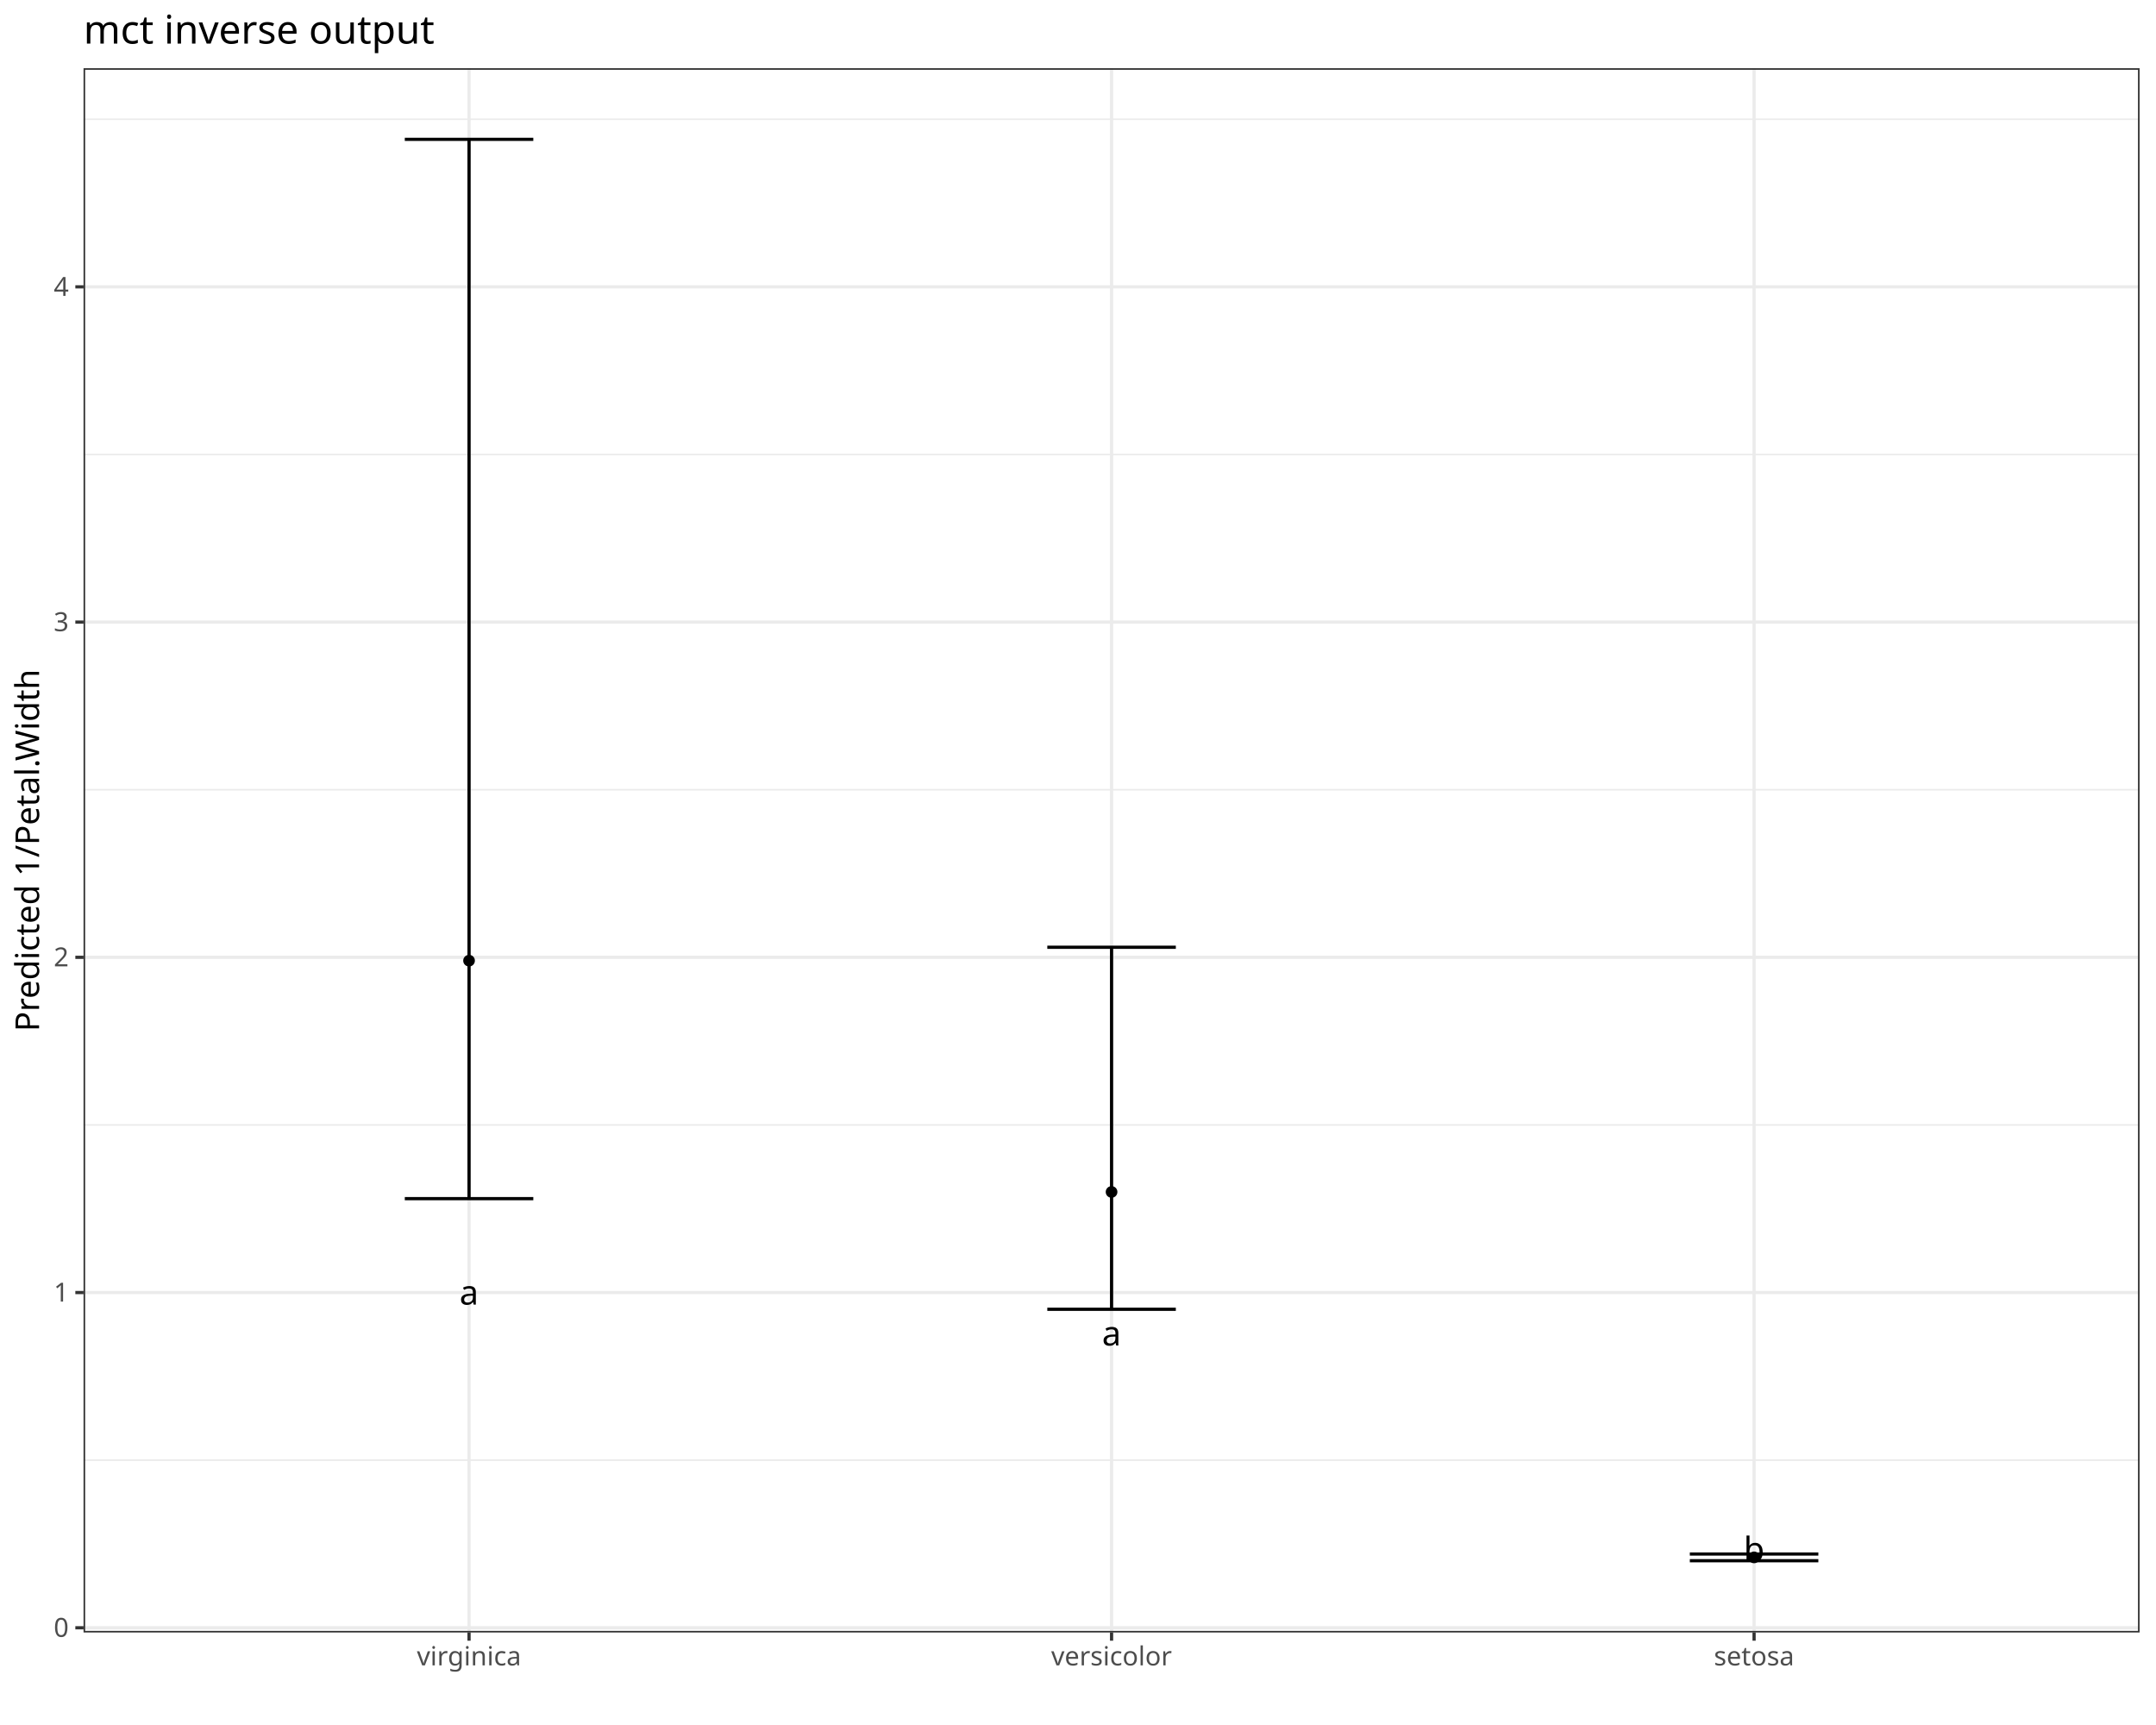
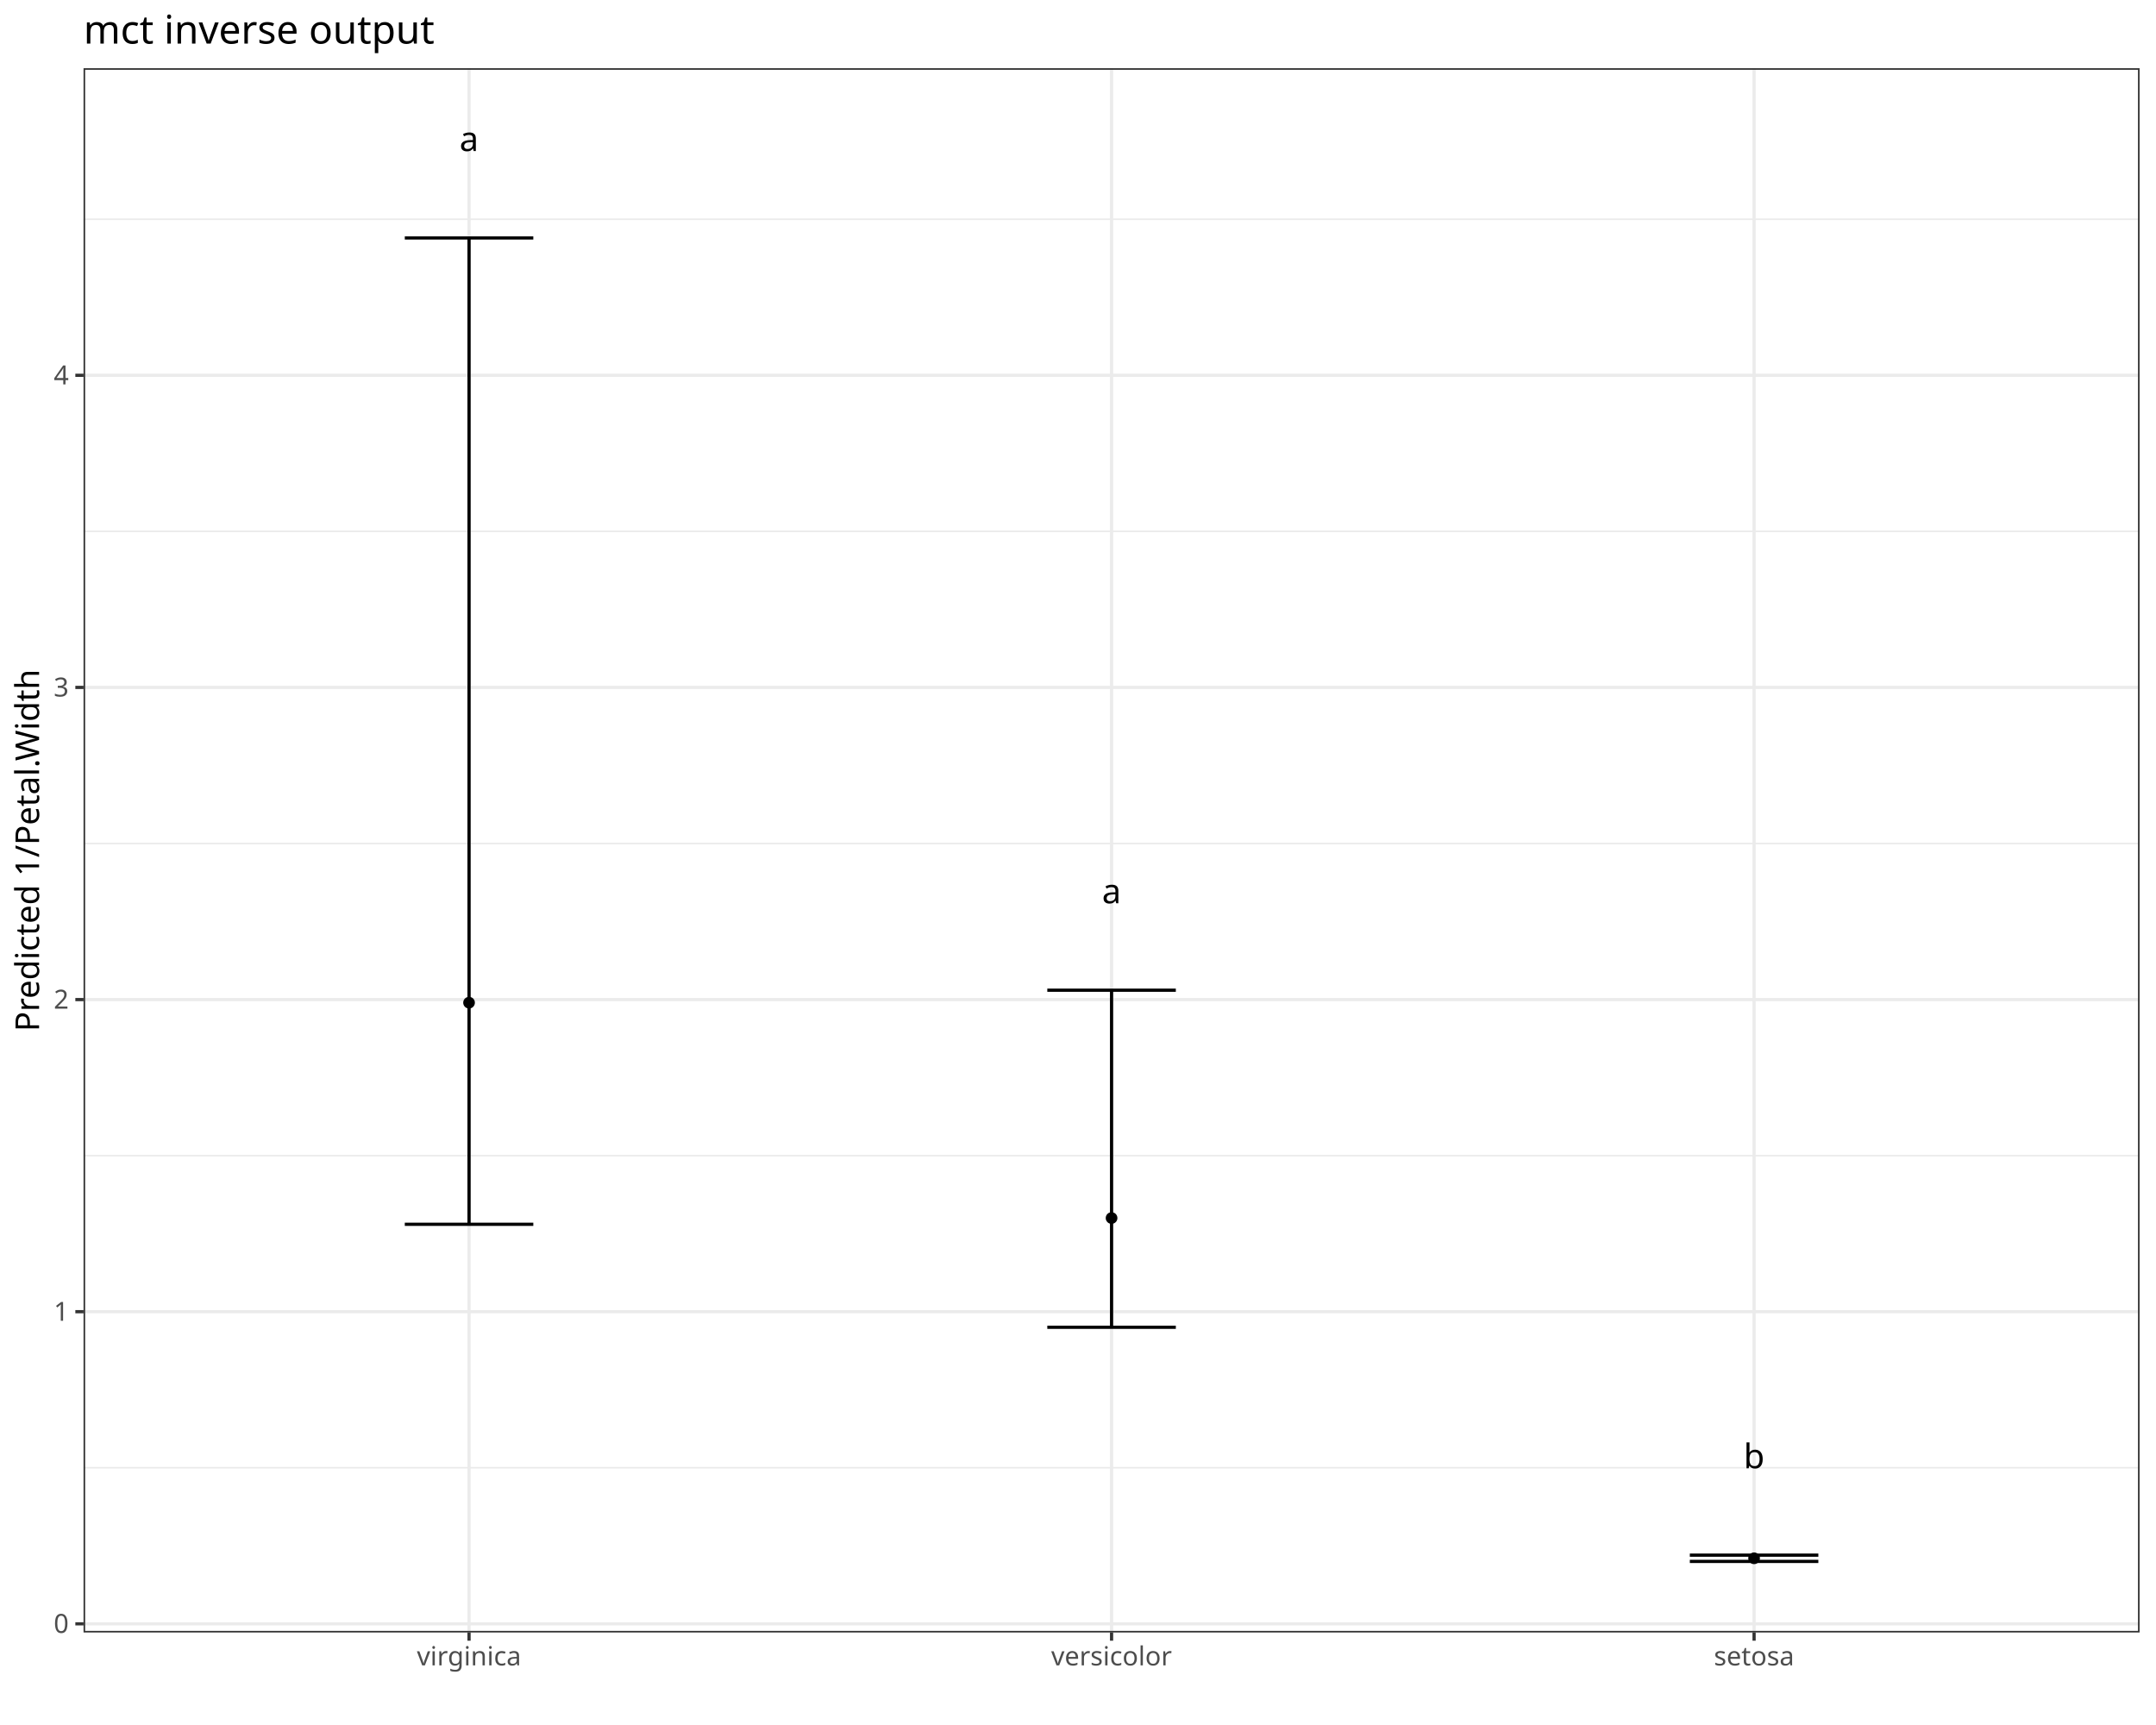
<svg xmlns="http://www.w3.org/2000/svg" class="svglite" data-engine-version="2.0" width="720.00pt" height="576.00pt" viewBox="0 0 720.00 576.00">
  <defs>
    <style type="text/css">
    .svglite line, .svglite polyline, .svglite polygon, .svglite path, .svglite rect, .svglite circle {
      fill: none;
      stroke: #000000;
      stroke-linecap: round;
      stroke-linejoin: round;
      stroke-miterlimit: 10.00;
    }
  </style>
  </defs>
  <rect width="100%" height="100%" style="stroke: none; fill: #FFFFFF;" />
  <defs>
    <clipPath id="cpMC4wMHw3MjAuMDB8MC4wMHw1NzYuMDA=">
      <rect x="0.00" y="0.00" width="720.00" height="576.00" />
    </clipPath>
  </defs>
  <g clip-path="url(#cpMC4wMHw3MjAuMDB8MC4wMHw1NzYuMDA=)">
    <rect x="0.00" y="0.00" width="720.00" height="576.00" style="stroke-width: 1.07; stroke: #FFFFFF; fill: #FFFFFF;" />
  </g>
  <defs>
    <clipPath id="cpMjcuOTB8NzE0LjUyfDIyLjc4fDU0NS4xMQ==">
      <rect x="27.90" y="22.78" width="686.62" height="522.33" />
    </clipPath>
  </defs>
  <g clip-path="url(#cpMjcuOTB8NzE0LjUyfDIyLjc4fDU0NS4xMQ==)">
    <rect x="27.90" y="22.78" width="686.62" height="522.33" style="stroke-width: 1.07; stroke: none; fill: #FFFFFF;" />
-     <polyline points="27.90,487.56 714.52,487.56 " style="stroke-width: 0.53; stroke: #EBEBEB; stroke-linecap: butt;" />
-     <polyline points="27.90,375.63 714.52,375.63 " style="stroke-width: 0.53; stroke: #EBEBEB; stroke-linecap: butt;" />
-     <polyline points="27.90,263.69 714.52,263.69 " style="stroke-width: 0.53; stroke: #EBEBEB; stroke-linecap: butt;" />
-     <polyline points="27.90,151.75 714.52,151.75 " style="stroke-width: 0.53; stroke: #EBEBEB; stroke-linecap: butt;" />
-     <polyline points="27.90,39.81 714.52,39.81 " style="stroke-width: 0.53; stroke: #EBEBEB; stroke-linecap: butt;" />
-     <polyline points="27.90,543.53 714.52,543.53 " style="stroke-width: 1.07; stroke: #EBEBEB; stroke-linecap: butt;" />
-     <polyline points="27.90,431.60 714.52,431.60 " style="stroke-width: 1.07; stroke: #EBEBEB; stroke-linecap: butt;" />
-     <polyline points="27.90,319.66 714.52,319.66 " style="stroke-width: 1.07; stroke: #EBEBEB; stroke-linecap: butt;" />
-     <polyline points="27.90,207.72 714.52,207.72 " style="stroke-width: 1.07; stroke: #EBEBEB; stroke-linecap: butt;" />
-     <polyline points="27.90,95.78 714.52,95.78 " style="stroke-width: 1.07; stroke: #EBEBEB; stroke-linecap: butt;" />
+     <polyline points="27.90,490.10 714.52,490.10 " style="stroke-width: 0.53; stroke: #EBEBEB; stroke-linecap: butt;" />
+     <polyline points="27.90,385.88 714.52,385.88 " style="stroke-width: 0.53; stroke: #EBEBEB; stroke-linecap: butt;" />
+     <polyline points="27.90,281.66 714.52,281.66 " style="stroke-width: 0.53; stroke: #EBEBEB; stroke-linecap: butt;" />
+     <polyline points="27.90,177.43 714.52,177.43 " style="stroke-width: 0.53; stroke: #EBEBEB; stroke-linecap: butt;" />
+     <polyline points="27.90,73.21 714.52,73.21 " style="stroke-width: 0.53; stroke: #EBEBEB; stroke-linecap: butt;" />
+     <polyline points="27.90,542.22 714.52,542.22 " style="stroke-width: 1.07; stroke: #EBEBEB; stroke-linecap: butt;" />
+     <polyline points="27.90,437.99 714.52,437.99 " style="stroke-width: 1.07; stroke: #EBEBEB; stroke-linecap: butt;" />
+     <polyline points="27.90,333.77 714.52,333.77 " style="stroke-width: 1.07; stroke: #EBEBEB; stroke-linecap: butt;" />
+     <polyline points="27.90,229.54 714.52,229.54 " style="stroke-width: 1.07; stroke: #EBEBEB; stroke-linecap: butt;" />
+     <polyline points="27.90,125.32 714.52,125.32 " style="stroke-width: 1.07; stroke: #EBEBEB; stroke-linecap: butt;" />
    <polyline points="156.64,545.11 156.64,22.78 " style="stroke-width: 1.07; stroke: #EBEBEB; stroke-linecap: butt;" />
    <polyline points="371.21,545.11 371.21,22.78 " style="stroke-width: 1.07; stroke: #EBEBEB; stroke-linecap: butt;" />
    <polyline points="585.78,545.11 585.78,22.78 " style="stroke-width: 1.07; stroke: #EBEBEB; stroke-linecap: butt;" />
-     <polyline points="135.18,400.25 178.10,400.25 " style="stroke-width: 1.07; stroke-linecap: butt;" />
-     <polyline points="156.64,400.25 156.64,46.53 " style="stroke-width: 1.07; stroke-linecap: butt;" />
-     <polyline points="135.18,46.53 178.10,46.53 " style="stroke-width: 1.07; stroke-linecap: butt;" />
-     <polyline points="349.75,437.19 392.67,437.19 " style="stroke-width: 1.07; stroke-linecap: butt;" />
-     <polyline points="371.21,437.19 371.21,316.30 " style="stroke-width: 1.07; stroke-linecap: butt;" />
-     <polyline points="349.75,316.30 392.67,316.30 " style="stroke-width: 1.07; stroke-linecap: butt;" />
-     <polyline points="564.32,521.15 607.24,521.15 " style="stroke-width: 1.07; stroke-linecap: butt;" />
-     <polyline points="585.78,521.15 585.78,518.91 " style="stroke-width: 1.07; stroke-linecap: butt;" />
-     <polyline points="564.32,518.91 607.24,518.91 " style="stroke-width: 1.07; stroke-linecap: butt;" />
-     <text x="156.64" y="435.63" text-anchor="middle" style="font-size: 11.38px; font-family: sans;" textLength="6.33px" lengthAdjust="spacingAndGlyphs">a</text>
-     <text x="371.21" y="449.28" text-anchor="middle" style="font-size: 11.38px; font-family: sans;" textLength="6.33px" lengthAdjust="spacingAndGlyphs">a</text>
-     <text x="585.78" y="521.37" text-anchor="middle" style="font-size: 11.38px; font-family: sans;" textLength="6.33px" lengthAdjust="spacingAndGlyphs">b</text>
-     <circle cx="156.64" cy="320.78" r="1.95" style="stroke-width: 0.71; stroke: none; fill: #000000;" />
-     <circle cx="371.21" cy="398.01" r="1.95" style="stroke-width: 0.71; stroke: none; fill: #000000;" />
-     <circle cx="585.78" cy="520.03" r="1.95" style="stroke-width: 0.71; stroke: none; fill: #000000;" />
+     <polyline points="135.18,408.81 178.10,408.81 " style="stroke-width: 1.07; stroke-linecap: butt;" />
+     <polyline points="156.64,408.81 156.64,79.46 " style="stroke-width: 1.07; stroke-linecap: butt;" />
+     <polyline points="135.18,79.46 178.10,79.46 " style="stroke-width: 1.07; stroke-linecap: butt;" />
+     <polyline points="349.75,443.20 392.67,443.20 " style="stroke-width: 1.07; stroke-linecap: butt;" />
+     <polyline points="371.21,443.20 371.21,330.64 " style="stroke-width: 1.07; stroke-linecap: butt;" />
+     <polyline points="349.75,330.64 392.67,330.64 " style="stroke-width: 1.07; stroke-linecap: butt;" />
+     <polyline points="564.32,521.37 607.24,521.37 " style="stroke-width: 1.07; stroke-linecap: butt;" />
+     <polyline points="585.78,521.37 585.78,519.29 " style="stroke-width: 1.07; stroke-linecap: butt;" />
+     <polyline points="564.32,519.29 607.24,519.29 " style="stroke-width: 1.07; stroke-linecap: butt;" />
+     <text x="156.64" y="50.44" text-anchor="middle" style="font-size: 11.38px; font-family: sans;" textLength="6.33px" lengthAdjust="spacingAndGlyphs">a</text>
+     <text x="371.21" y="301.62" text-anchor="middle" style="font-size: 11.38px; font-family: sans;" textLength="6.33px" lengthAdjust="spacingAndGlyphs">a</text>
+     <text x="585.78" y="490.27" text-anchor="middle" style="font-size: 11.38px; font-family: sans;" textLength="6.33px" lengthAdjust="spacingAndGlyphs">b</text>
+     <circle cx="156.64" cy="334.81" r="1.95" style="stroke-width: 0.71; stroke: none; fill: #000000;" />
+     <circle cx="371.21" cy="406.72" r="1.95" style="stroke-width: 0.71; stroke: none; fill: #000000;" />
+     <circle cx="585.78" cy="520.33" r="1.95" style="stroke-width: 0.71; stroke: none; fill: #000000;" />
    <rect x="27.90" y="22.78" width="686.62" height="522.33" style="stroke-width: 1.07; stroke: #333333;" />
  </g>
  <g clip-path="url(#cpMC4wMHw3MjAuMDB8MC4wMHw1NzYuMDA=)">
-     <text x="22.97" y="546.56" text-anchor="end" style="font-size: 8.80px; fill: #4D4D4D; font-family: sans;" textLength="4.89px" lengthAdjust="spacingAndGlyphs">0</text>
-     <text x="22.97" y="434.62" text-anchor="end" style="font-size: 8.80px; fill: #4D4D4D; font-family: sans;" textLength="4.89px" lengthAdjust="spacingAndGlyphs">1</text>
-     <text x="22.97" y="322.68" text-anchor="end" style="font-size: 8.80px; fill: #4D4D4D; font-family: sans;" textLength="4.89px" lengthAdjust="spacingAndGlyphs">2</text>
-     <text x="22.97" y="210.75" text-anchor="end" style="font-size: 8.80px; fill: #4D4D4D; font-family: sans;" textLength="4.89px" lengthAdjust="spacingAndGlyphs">3</text>
-     <text x="22.97" y="98.81" text-anchor="end" style="font-size: 8.80px; fill: #4D4D4D; font-family: sans;" textLength="4.89px" lengthAdjust="spacingAndGlyphs">4</text>
-     <polyline points="25.16,543.53 27.90,543.53 " style="stroke-width: 1.07; stroke: #333333; stroke-linecap: butt;" />
-     <polyline points="25.16,431.60 27.90,431.60 " style="stroke-width: 1.07; stroke: #333333; stroke-linecap: butt;" />
-     <polyline points="25.16,319.66 27.90,319.66 " style="stroke-width: 1.07; stroke: #333333; stroke-linecap: butt;" />
-     <polyline points="25.16,207.72 27.90,207.72 " style="stroke-width: 1.07; stroke: #333333; stroke-linecap: butt;" />
-     <polyline points="25.16,95.78 27.90,95.78 " style="stroke-width: 1.07; stroke: #333333; stroke-linecap: butt;" />
+     <text x="22.97" y="545.24" text-anchor="end" style="font-size: 8.80px; fill: #4D4D4D; font-family: sans;" textLength="4.89px" lengthAdjust="spacingAndGlyphs">0</text>
+     <text x="22.97" y="441.02" text-anchor="end" style="font-size: 8.80px; fill: #4D4D4D; font-family: sans;" textLength="4.89px" lengthAdjust="spacingAndGlyphs">1</text>
+     <text x="22.97" y="336.80" text-anchor="end" style="font-size: 8.80px; fill: #4D4D4D; font-family: sans;" textLength="4.89px" lengthAdjust="spacingAndGlyphs">2</text>
+     <text x="22.97" y="232.57" text-anchor="end" style="font-size: 8.80px; fill: #4D4D4D; font-family: sans;" textLength="4.89px" lengthAdjust="spacingAndGlyphs">3</text>
+     <text x="22.97" y="128.35" text-anchor="end" style="font-size: 8.80px; fill: #4D4D4D; font-family: sans;" textLength="4.89px" lengthAdjust="spacingAndGlyphs">4</text>
+     <polyline points="25.16,542.22 27.90,542.22 " style="stroke-width: 1.07; stroke: #333333; stroke-linecap: butt;" />
+     <polyline points="25.16,437.99 27.90,437.99 " style="stroke-width: 1.07; stroke: #333333; stroke-linecap: butt;" />
+     <polyline points="25.16,333.77 27.90,333.77 " style="stroke-width: 1.07; stroke: #333333; stroke-linecap: butt;" />
+     <polyline points="25.16,229.54 27.90,229.54 " style="stroke-width: 1.07; stroke: #333333; stroke-linecap: butt;" />
+     <polyline points="25.16,125.32 27.90,125.32 " style="stroke-width: 1.07; stroke: #333333; stroke-linecap: butt;" />
    <polyline points="156.64,547.85 156.64,545.11 " style="stroke-width: 1.07; stroke: #333333; stroke-linecap: butt;" />
    <polyline points="371.21,547.85 371.21,545.11 " style="stroke-width: 1.07; stroke: #333333; stroke-linecap: butt;" />
    <polyline points="585.78,547.85 585.78,545.11 " style="stroke-width: 1.07; stroke: #333333; stroke-linecap: butt;" />
    <text x="156.64" y="556.10" text-anchor="middle" style="font-size: 8.80px; fill: #4D4D4D; font-family: sans;" textLength="32.28px" lengthAdjust="spacingAndGlyphs">virginica</text>
    <text x="371.21" y="556.10" text-anchor="middle" style="font-size: 8.80px; fill: #4D4D4D; font-family: sans;" textLength="37.66px" lengthAdjust="spacingAndGlyphs">versicolor</text>
    <text x="585.78" y="556.10" text-anchor="middle" style="font-size: 8.80px; fill: #4D4D4D; font-family: sans;" textLength="25.94px" lengthAdjust="spacingAndGlyphs">setosa</text>
    <text transform="translate(13.05,283.95) rotate(-90)" text-anchor="middle" style="font-size: 11.00px; font-family: sans;" textLength="114.95px" lengthAdjust="spacingAndGlyphs">Predicted 1/Petal.Width</text>
    <text x="27.90" y="14.56" style="font-size: 13.20px; font-family: sans;" textLength="107.87px" lengthAdjust="spacingAndGlyphs">mct inverse output</text>
  </g>
</svg>
